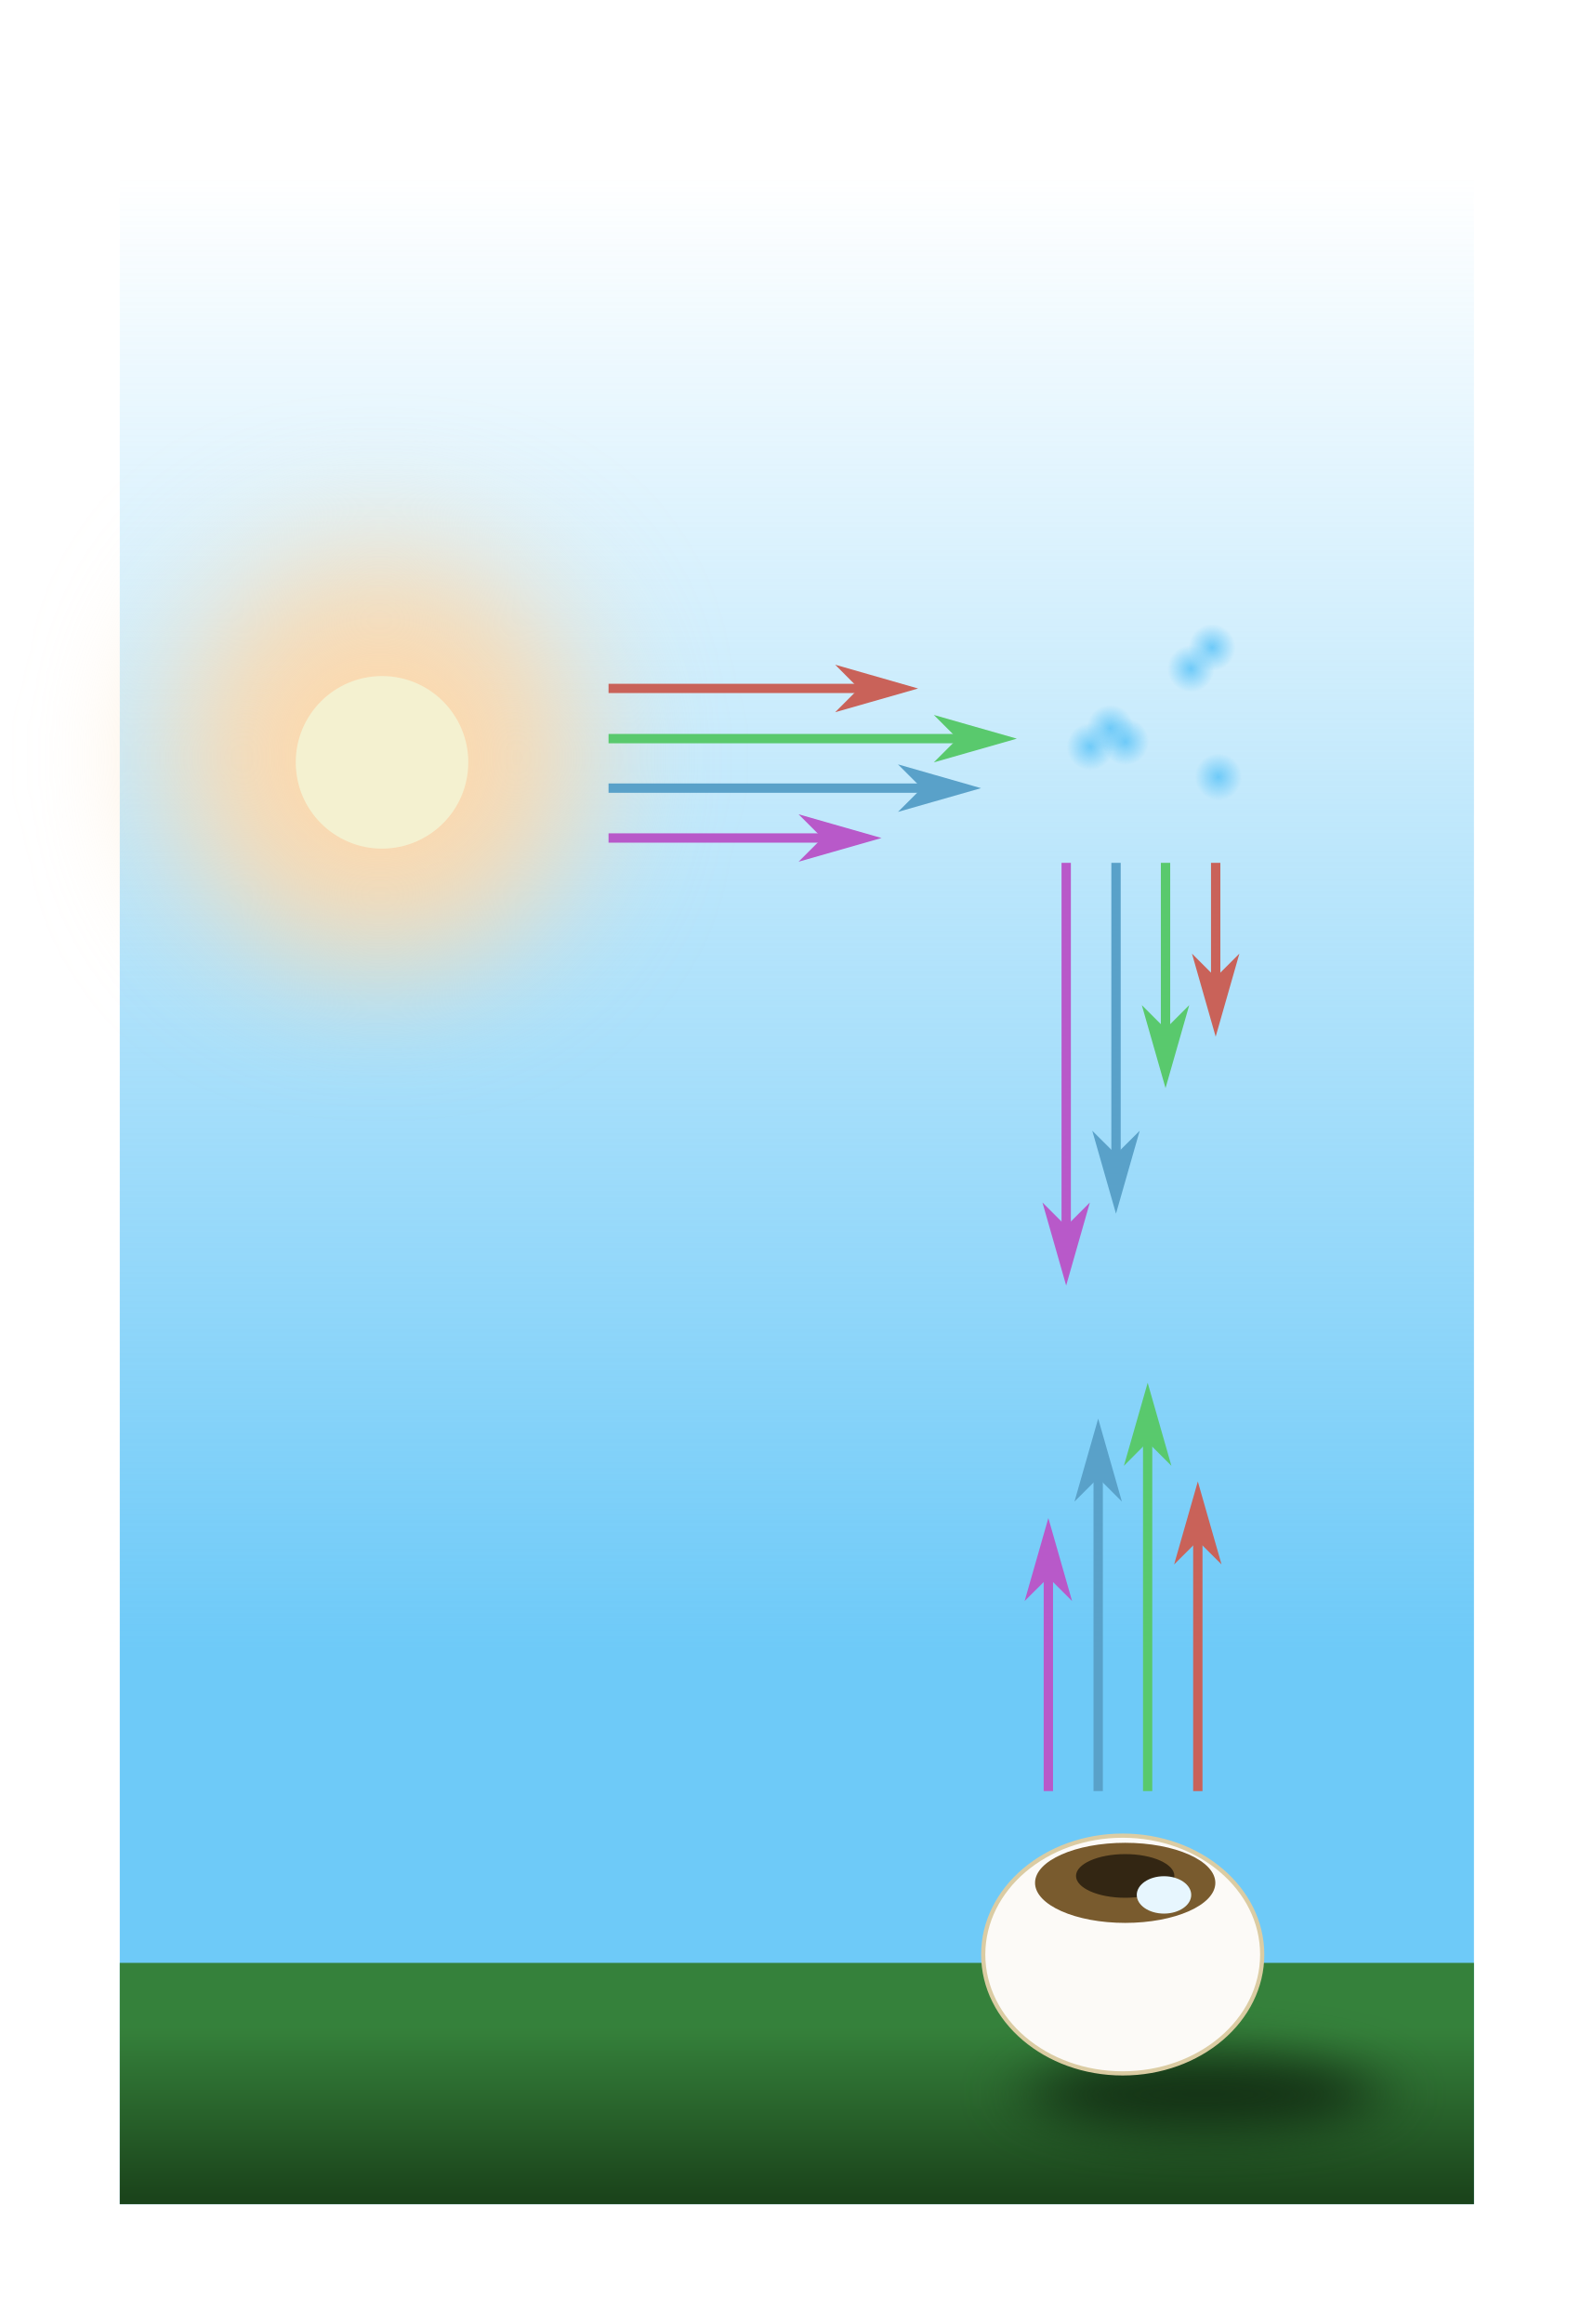
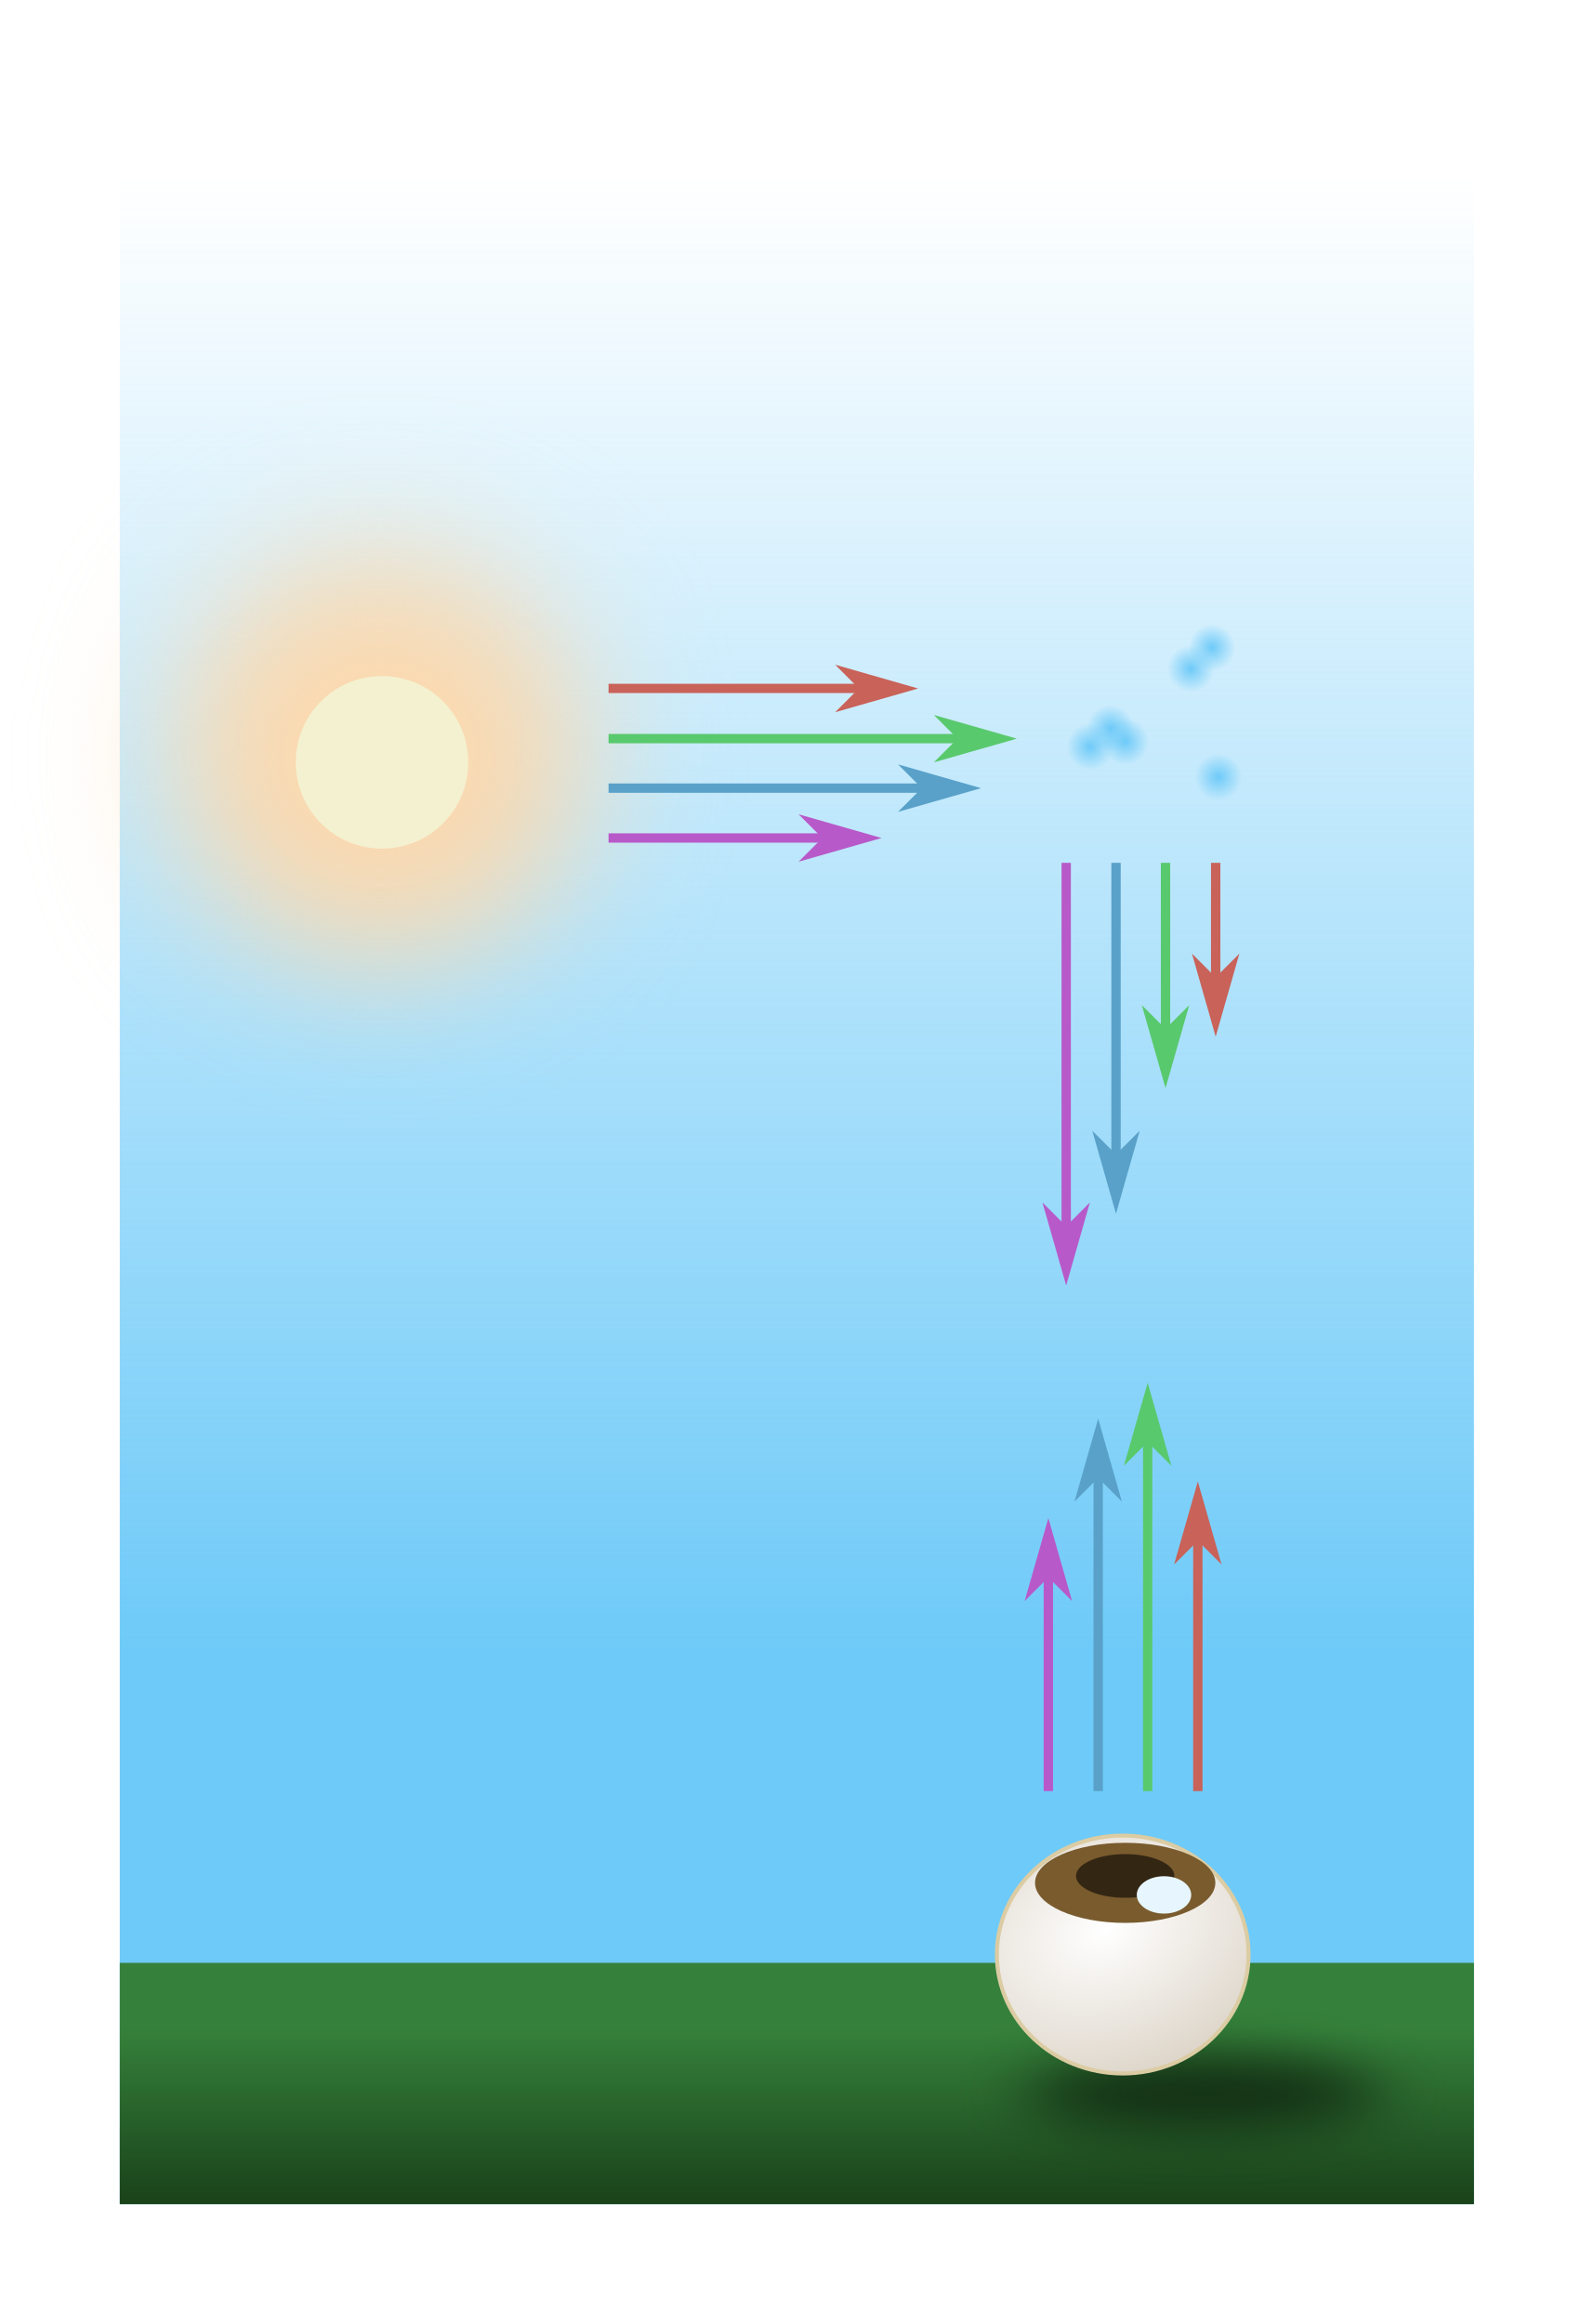
<svg xmlns="http://www.w3.org/2000/svg" xmlns:xlink="http://www.w3.org/1999/xlink" width="39.92mm" height="58.202mm" viewBox="0 0 39.92 58.202" version="1.1" id="svg1919">
  <defs id="defs1916">
+     <linearGradient id="linearGradient11644">
+       <stop style="stop-color:#ffffff;stop-opacity:1" offset="0" id="stop11640" />
+       <stop style="stop-color:#d5cbbc;stop-opacity:1" offset="1" id="stop11642" />
+     </linearGradient>
    <linearGradient id="linearGradient8971">
      <stop style="stop-color:#35813b;stop-opacity:1" offset="0" id="stop8967" />
      <stop style="stop-color:#1b441b;stop-opacity:1" offset="1" id="stop8969" />
    </linearGradient>
    <marker style="overflow:visible;" id="Arrow1Mend" refX="0.0" refY="0.0" orient="auto">
      <path transform="scale(0.4) rotate(180) translate(10,0)" style="fill-rule:evenodd;fill:context-stroke;stroke:context-stroke;stroke-width:1.0pt;" d="M 0.0,0.0 L 5.0,-5.0 L -12.5,0.0 L 5.0,5.0 L 0.0,0.0 z " id="path6926" />
    </marker>
    <linearGradient id="linearGradient6579">
      <stop style="stop-color:#6ecaf8;stop-opacity:1;" offset="0" id="stop6575" />
      <stop style="stop-color:#6ecaf8;stop-opacity:0;" offset="1" id="stop6577" />
    </linearGradient>
    <filter style="color-interpolation-filters:sRGB" id="filter6571" x="-0.404" y="-0.404" width="1.809" height="1.809">
      <feGaussianBlur stdDeviation="1.728" id="feGaussianBlur6573" />
    </filter>
    <linearGradient xlink:href="#linearGradient6579" id="linearGradient6581" x1="93.383" y1="100.019" x2="93.383" y2="63.141" gradientUnits="userSpaceOnUse" />
    <radialGradient xlink:href="#linearGradient6579" id="radialGradient8110" cx="105.24" cy="79.818" fx="105.24" fy="79.818" r="0.976" gradientUnits="userSpaceOnUse" gradientTransform="matrix(0.6030273,0,0,0.6030273,38.56063,28.7973)" />
    <radialGradient xlink:href="#linearGradient6579" id="radialGradient8213" gradientUnits="userSpaceOnUse" gradientTransform="matrix(0.6030273,0,0,0.6030273,38.05608,29.25981)" cx="105.24" cy="79.818" fx="105.24" fy="79.818" r="0.976" />
    <radialGradient xlink:href="#linearGradient6579" id="radialGradient8217" gradientUnits="userSpaceOnUse" gradientTransform="matrix(0.6030273,0,0,0.6030273,38.93904,29.13367)" cx="105.24" cy="79.818" fx="105.24" fy="79.818" r="0.976" />
    <radialGradient xlink:href="#linearGradient6579" id="radialGradient8225" gradientUnits="userSpaceOnUse" gradientTransform="matrix(0.6030273,0,0,0.6030273,41.26883,30.01663)" cx="105.24" cy="79.818" fx="105.24" fy="79.818" r="0.976" />
    <linearGradient xlink:href="#linearGradient8971" id="linearGradient8946" gradientUnits="userSpaceOnUse" x1="93.383" y1="100.019" x2="93.383" y2="63.141" gradientTransform="matrix(1,0,0,0.1157899,0,-121.0366)" />
    <filter style="color-interpolation-filters:sRGB" id="filter10713" x="-0.749" y="-0.23" width="2.498" height="1.46">
      <feGaussianBlur stdDeviation="0.674" id="feGaussianBlur10715" />
    </filter>
    <radialGradient xlink:href="#linearGradient6579" id="radialGradient11516" gradientUnits="userSpaceOnUse" gradientTransform="matrix(0.6030273,0,0,0.6030273,40.57859,27.30498)" cx="105.24" cy="79.818" fx="105.24" fy="79.818" r="0.976" />
    <radialGradient xlink:href="#linearGradient6579" id="radialGradient11520" gradientUnits="userSpaceOnUse" gradientTransform="matrix(0.6030273,0,0,0.6030273,41.10776,26.77581)" cx="105.24" cy="79.818" fx="105.24" fy="79.818" r="0.976" />
+     <radialGradient xlink:href="#linearGradient11644" id="radialGradient11648" cx="107.048" cy="-101.914" fx="107.048" fy="-101.914" r="3.029" gradientTransform="matrix(1.425518,-0.5377639,0.7487234,1.984734,30.75449,157.9487)" gradientUnits="userSpaceOnUse" />
  </defs>
  <g id="layer1" transform="translate(-74.21216,-58.69121)">
    <rect style="fill:url(#linearGradient6581);fill-opacity:1;stroke:none;stroke-width:0.558;stroke-opacity:1" id="rect3906" width="33.92" height="52.202" x="77.212" y="61.691" />
    <circle style="fill:#e8dec4;fill-opacity:1;stroke:#dbcca3;stroke-width:0.5;stroke-opacity:1" id="circle4144" cx="137.653" cy="98.211" r="15.382" />
    <path style="fill:#fcfaf7;fill-opacity:1;stroke:#dbcca3;stroke-width:0.5;stroke-opacity:1" id="circle4437" d="m 123.905,105.111 a 15.382,15.382 0 0 1 0.477,-14.677 l 13.272,7.777 z" />
    <ellipse style="fill:#795b2e;fill-opacity:1;stroke:none;stroke-width:1.036;stroke-opacity:1" id="path5293" cx="124.914" cy="97.916" rx="2.65" ry="5.966" />
    <ellipse style="fill:#332613;fill-opacity:1;stroke:none;stroke-width:0.565;stroke-opacity:1" id="ellipse5411" cx="124.457" cy="97.916" rx="1.445" ry="3.254" />
    <ellipse style="fill:#e7f6fe;fill-opacity:1;stroke:none;stroke-width:0.389;stroke-opacity:1" id="ellipse7188" cx="125.712" cy="95.348" rx="1.236" ry="1.802" />
    <circle style="mix-blend-mode:normal;fill:#fcd9ae;fill-opacity:1;stroke:none;stroke-width:0.5;filter:url(#filter6571)" id="path6357" cx="83.726" cy="77.663" r="5.127" />
    <g id="path6783">
      <path style="color:#000000;fill:#59a1c9;-inkscape-stroke:none" d="m 89.455,78.312 v 0.234 h 8.867 V 78.312 Z" id="path10902" />
      <g id="g10890">
        <g id="path10892">
          <path style="color:#000000;fill:#59a1c9;fill-rule:evenodd;stroke-width:0.094pt;-inkscape-stroke:none" d="m 97.387,78.429 -0.468,0.468 1.638,-0.468 -1.638,-0.468 z" id="path10896" />
          <path style="color:#000000;fill:#59a1c9;fill-rule:evenodd;-inkscape-stroke:none" d="m 96.705,77.834 0.596,0.596 -0.596,0.594 2.08,-0.594 z m 0.43,0.254 1.195,0.342 -1.195,0.34 0.342,-0.34 -0.045,-0.045 z" id="path10898" />
        </g>
      </g>
    </g>
    <g id="path7265">
      <path style="color:#000000;fill:#59c96d;-inkscape-stroke:none" d="m 89.455,77.072 v 0.234 h 9.766 v -0.234 z" id="path10920" />
      <g id="g10908">
        <g id="path10910">
          <path style="color:#000000;fill:#59c96d;fill-rule:evenodd;stroke-width:0.094pt;-inkscape-stroke:none" d="m 98.284,77.19 -0.468,0.468 1.638,-0.468 -1.638,-0.468 z" id="path10914" />
          <path style="color:#000000;fill:#59c96d;fill-rule:evenodd;-inkscape-stroke:none" d="m 97.602,76.596 0.594,0.594 -0.594,0.594 2.08,-0.594 z m 0.43,0.252 1.195,0.342 -1.195,0.342 0.342,-0.342 -0.045,-0.045 z" id="path10916" />
        </g>
      </g>
    </g>
    <g id="path7267">
      <path style="color:#000000;fill:#c96259;-inkscape-stroke:none" d="m 89.455,75.816 v 0.232 h 7.293 v -0.232 z" id="path10938" />
      <g id="g10926">
        <g id="path10928">
          <path style="color:#000000;fill:#c96259;fill-rule:evenodd;stroke-width:0.094pt;-inkscape-stroke:none" d="m 95.812,75.933 -0.468,0.468 1.638,-0.468 -1.638,-0.468 z" id="path10932" />
          <path style="color:#000000;fill:#c96259;fill-rule:evenodd;-inkscape-stroke:none" d="m 95.131,75.338 0.594,0.596 -0.594,0.594 2.078,-0.594 z m 0.428,0.254 1.197,0.342 -1.195,0.34 0.34,-0.34 -0.045,-0.045 z" id="path10934" />
        </g>
      </g>
    </g>
    <g id="path7542">
      <path style="color:#000000;fill:#b859c9;-inkscape-stroke:none" d="m 89.455,79.561 v 0.234 h 6.377 v -0.234 z" id="path10956" />
      <g id="g10944">
        <g id="path10946">
          <path style="color:#000000;fill:#b859c9;fill-rule:evenodd;stroke-width:0.094pt;-inkscape-stroke:none" d="m 94.896,79.677 -0.468,0.468 1.638,-0.468 -1.638,-0.468 z" id="path10950" />
          <path style="color:#000000;fill:#b859c9;fill-rule:evenodd;-inkscape-stroke:none" d="m 94.215,79.084 0.594,0.594 -0.594,0.594 2.078,-0.594 z m 0.43,0.252 1.195,0.34 -1.195,0.342 0.34,-0.34 -0.043,-0.045 z" id="path10952" />
        </g>
      </g>
    </g>
    <circle style="fill:url(#radialGradient8110);fill-opacity:1;stroke:none;stroke-width:0.16;stroke-miterlimit:4;stroke-dasharray:none;stroke-opacity:1" id="path7996" cx="102.023" cy="76.93" r="0.589" />
    <circle style="fill:url(#radialGradient8213);fill-opacity:1;stroke:none;stroke-width:0.16;stroke-miterlimit:4;stroke-dasharray:none;stroke-opacity:1" id="circle8211" cx="101.518" cy="77.392" r="0.589" />
    <circle style="fill:url(#radialGradient8217);fill-opacity:1;stroke:none;stroke-width:0.16;stroke-miterlimit:4;stroke-dasharray:none;stroke-opacity:1" id="circle8215" cx="102.401" cy="77.266" r="0.589" />
    <circle style="fill:url(#radialGradient8225);fill-opacity:1;stroke:none;stroke-width:0.16;stroke-miterlimit:4;stroke-dasharray:none;stroke-opacity:1" id="circle8223" cx="104.731" cy="78.149" r="0.589" />
    <circle style="opacity:1;fill:#f4f1d0;fill-opacity:1;stroke:none;stroke-width:0.265;stroke-miterlimit:4;stroke-dasharray:none;stroke-opacity:1" id="path8259" cx="83.781" cy="77.783" r="2.161" />
    <g id="g8762" transform="rotate(90,97.59217,87.7693)">
      <g id="path8750">
        <path style="color:#000000;fill:#59a1c9;-inkscape-stroke:none" d="M 90.123,83.078 V 83.312 h 8.326 v -0.234 z" id="path10974" />
        <g id="g10962">
          <g id="path10964">
            <path style="color:#000000;fill:#59a1c9;fill-rule:evenodd;stroke-width:0.094pt;-inkscape-stroke:none" d="m 97.514,83.195 -0.468,0.468 1.638,-0.468 -1.638,-0.468 z" id="path10968" />
            <path style="color:#000000;fill:#59a1c9;fill-rule:evenodd;-inkscape-stroke:none" d="m 96.832,82.602 0.592,0.594 -0.592,0.594 2.078,-0.594 z m 0.428,0.252 1.195,0.342 -1.195,0.342 0.342,-0.342 -0.043,-0.045 z" id="path10970" />
          </g>
        </g>
      </g>
      <g id="path8752">
        <path style="color:#000000;fill:#59c96d;-inkscape-stroke:none" d="m 90.123,81.838 v 0.234 h 5.18 v -0.234 z" id="path10992" />
        <g id="g10980">
          <g id="path10982">
            <path style="color:#000000;fill:#59c96d;fill-rule:evenodd;stroke-width:0.094pt;-inkscape-stroke:none" d="m 94.368,81.956 -0.468,0.468 1.638,-0.468 -1.638,-0.468 z" id="path10986" />
            <path style="color:#000000;fill:#59c96d;fill-rule:evenodd;-inkscape-stroke:none" d="m 93.686,81.361 0.594,0.594 -0.594,0.594 2.078,-0.594 z m 0.428,0.252 1.197,0.342 -1.197,0.342 0.342,-0.342 -0.043,-0.043 z" id="path10988" />
          </g>
        </g>
      </g>
      <g id="path8754">
        <path style="color:#000000;fill:#c96259;-inkscape-stroke:none" d="m 90.123,80.582 v 0.234 h 3.893 v -0.234 z" id="path11010" />
        <g id="g10998">
          <g id="path11000">
            <path style="color:#000000;fill:#c96259;fill-rule:evenodd;stroke-width:0.094pt;-inkscape-stroke:none" d="m 93.079,80.699 -0.468,0.468 1.638,-0.468 -1.638,-0.468 z" id="path11004" />
            <path style="color:#000000;fill:#c96259;fill-rule:evenodd;-inkscape-stroke:none" d="m 92.396,80.105 0.594,0.594 -0.594,0.594 2.08,-0.594 z m 0.428,0.252 1.197,0.342 -1.197,0.342 0.344,-0.342 -0.045,-0.045 z" id="path11006" />
          </g>
        </g>
      </g>
      <g id="path8756">
        <path style="color:#000000;fill:#b859c9;-inkscape-stroke:none" d="m 90.123,84.326 v 0.234 h 10.125 v -0.234 z" id="path11028" />
        <g id="g11016">
          <g id="path11018">
            <path style="color:#000000;fill:#b859c9;fill-rule:evenodd;stroke-width:0.094pt;-inkscape-stroke:none" d="m 99.312,84.443 -0.468,0.468 1.638,-0.468 -1.638,-0.468 z" id="path11022" />
            <path style="color:#000000;fill:#b859c9;fill-rule:evenodd;-inkscape-stroke:none" d="m 98.629,83.85 0.594,0.594 -0.594,0.594 2.08,-0.594 z m 0.43,0.252 1.195,0.342 -1.195,0.342 0.342,-0.342 -0.045,-0.045 z" id="path11024" />
          </g>
        </g>
      </g>
    </g>
    <rect style="fill:url(#linearGradient8946);fill-opacity:1;stroke:none;stroke-width:0.19;stroke-opacity:1" id="rect8944" width="33.92" height="6.044" x="77.212" y="-113.893" transform="scale(1,-1)" />
    <g id="g9482" transform="matrix(0,-1,-1,0,201.0084,192.2231)">
      <g id="path9470">
        <path style="color:#000000;fill:#59a1c9;-inkscape-stroke:none" d="m 88.676,99.172 v 0.234 h 8.867 v -0.234 z" id="path11046" />
        <g id="g11034">
          <g id="path11036">
            <path style="color:#000000;fill:#59a1c9;fill-rule:evenodd;stroke-width:0.094pt;-inkscape-stroke:none" d="m 96.608,99.289 -0.468,0.468 1.638,-0.468 -1.638,-0.468 z" id="path11040" />
            <path style="color:#000000;fill:#59a1c9;fill-rule:evenodd;-inkscape-stroke:none" d="m 95.926,98.695 0.594,0.594 -0.594,0.594 2.078,-0.594 z m 0.428,0.252 1.195,0.342 -1.195,0.342 0.342,-0.342 -0.043,-0.045 z" id="path11042" />
          </g>
        </g>
      </g>
      <g id="path9472">
        <path style="color:#000000;fill:#59c96d;-inkscape-stroke:none" d="m 88.676,97.934 v 0.232 h 9.766 v -0.232 z" id="path11064" />
        <g id="g11052">
          <g id="path11054">
            <path style="color:#000000;fill:#59c96d;fill-rule:evenodd;stroke-width:0.094pt;-inkscape-stroke:none" d="m 97.505,98.05 -0.468,0.468 1.638,-0.468 -1.638,-0.468 z" id="path11058" />
            <path style="color:#000000;fill:#59c96d;fill-rule:evenodd;-inkscape-stroke:none" d="m 96.822,97.455 0.596,0.596 -0.596,0.594 2.08,-0.596 z m 0.43,0.254 1.197,0.342 -1.197,0.34 0.342,-0.342 -0.045,-0.043 z" id="path11060" />
          </g>
        </g>
      </g>
      <g id="path9474">
        <path style="color:#000000;fill:#c96259;-inkscape-stroke:none" d="m 88.676,96.676 v 0.234 h 7.293 v -0.234 z" id="path11082" />
        <g id="g11070">
          <g id="path11072">
            <path style="color:#000000;fill:#c96259;fill-rule:evenodd;stroke-width:0.094pt;-inkscape-stroke:none" d="m 95.033,96.793 -0.468,0.468 1.638,-0.468 -1.638,-0.468 z" id="path11076" />
            <path style="color:#000000;fill:#c96259;fill-rule:evenodd;-inkscape-stroke:none" d="m 94.352,96.199 0.592,0.594 -0.592,0.594 2.078,-0.594 z m 0.428,0.252 1.195,0.342 -1.195,0.342 0.342,-0.342 -0.045,-0.045 z" id="path11078" />
          </g>
        </g>
      </g>
      <g id="path9476">
        <path style="color:#000000;fill:#b859c9;-inkscape-stroke:none" d="m 88.676,100.42 v 0.234 h 6.377 v -0.234 z" id="path11100" />
        <g id="g11088">
          <g id="path11090">
            <path style="color:#000000;fill:#b859c9;fill-rule:evenodd;stroke-width:0.094pt;-inkscape-stroke:none" d="m 94.117,100.537 -0.468,0.468 1.638,-0.468 -1.638,-0.468 z" id="path11094" />
            <path style="color:#000000;fill:#b859c9;fill-rule:evenodd;-inkscape-stroke:none" d="m 93.436,99.943 0.592,0.594 -0.592,0.594 2.078,-0.594 z m 0.428,0.252 1.195,0.342 -1.195,0.342 0.342,-0.342 -0.045,-0.045 z" id="path11096" />
          </g>
        </g>
      </g>
    </g>
    <ellipse style="mix-blend-mode:normal;fill:#133014;fill-opacity:1;stroke:none;stroke-width:0.063;stroke-opacity:1;filter:url(#filter10713)" id="ellipse9974" cx="-111.781" cy="-102.334" transform="matrix(0,-0.9001925,-1.263863,0,-24.98071,10.51566)" rx="1.081" ry="3.515" />
-     <ellipse style="fill:#fcfaf7;fill-opacity:1;stroke:#dbcca3;stroke-width:0.105;stroke-opacity:1" id="path9694" cx="107.64" cy="-102.334" transform="rotate(90)" rx="2.977" ry="3.494" />
+     <ellipse style="fill:url(#radialGradient11648);fill-opacity:1;stroke:#dbcca3;stroke-width:0.1;stroke-opacity:1" id="path9694" cx="107.64" cy="-102.334" transform="rotate(90)" rx="2.979" ry="3.152" />
    <ellipse style="fill:#795b2e;fill-opacity:1;stroke:none;stroke-width:0.392;stroke-opacity:1" id="ellipse9696" cx="105.845" cy="-102.396" rx="1.003" ry="2.258" transform="rotate(90)" />
    <ellipse style="fill:#332613;fill-opacity:1;stroke:none;stroke-width:0.214;stroke-opacity:1" id="ellipse9698" cx="105.672" cy="-102.396" rx="0.547" ry="1.232" transform="rotate(90)" />
    <ellipse style="fill:#e7f6fe;fill-opacity:1;stroke:none;stroke-width:0.147;stroke-opacity:1" id="ellipse9700" cx="106.147" cy="-103.368" rx="0.468" ry="0.682" transform="rotate(90)" />
    <circle style="fill:url(#radialGradient11516);fill-opacity:1;stroke:none;stroke-width:0.16;stroke-miterlimit:4;stroke-dasharray:none;stroke-opacity:1" id="circle11514" cx="104.041" cy="75.437" r="0.589" />
    <circle style="fill:url(#radialGradient11520);fill-opacity:1;stroke:none;stroke-width:0.16;stroke-miterlimit:4;stroke-dasharray:none;stroke-opacity:1" id="circle11518" cx="104.57" cy="74.908" r="0.589" />
  </g>
</svg>
